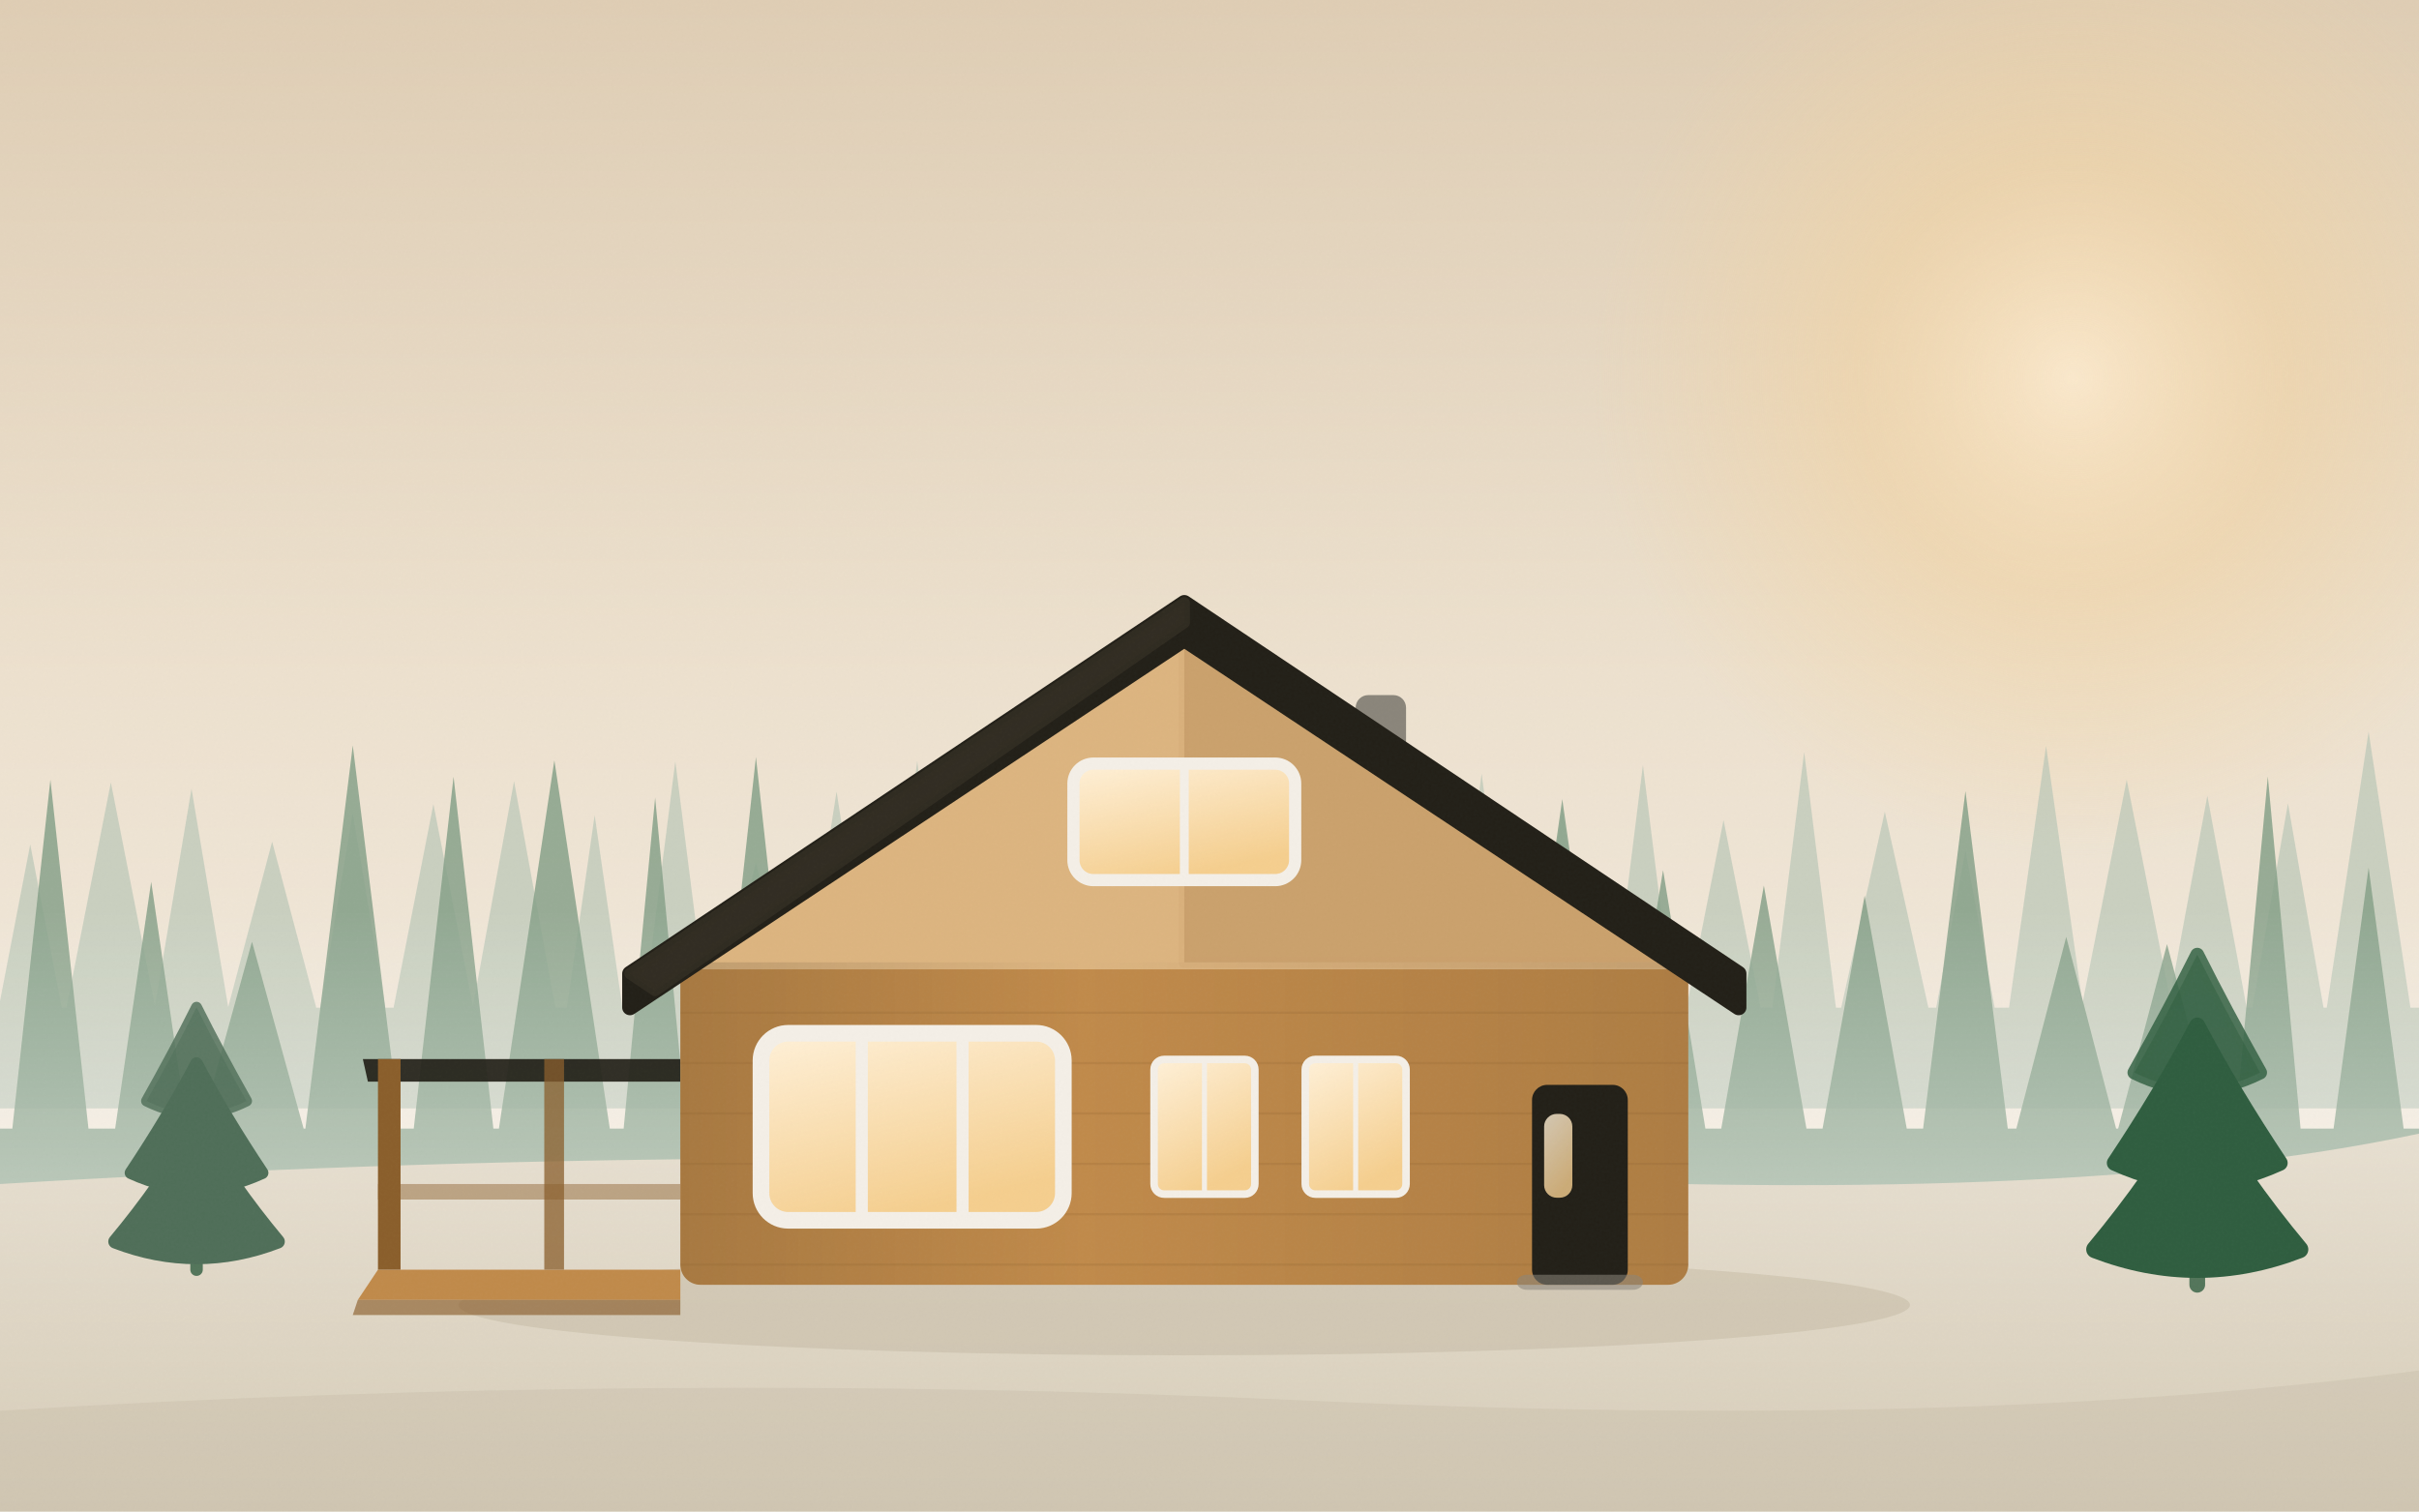
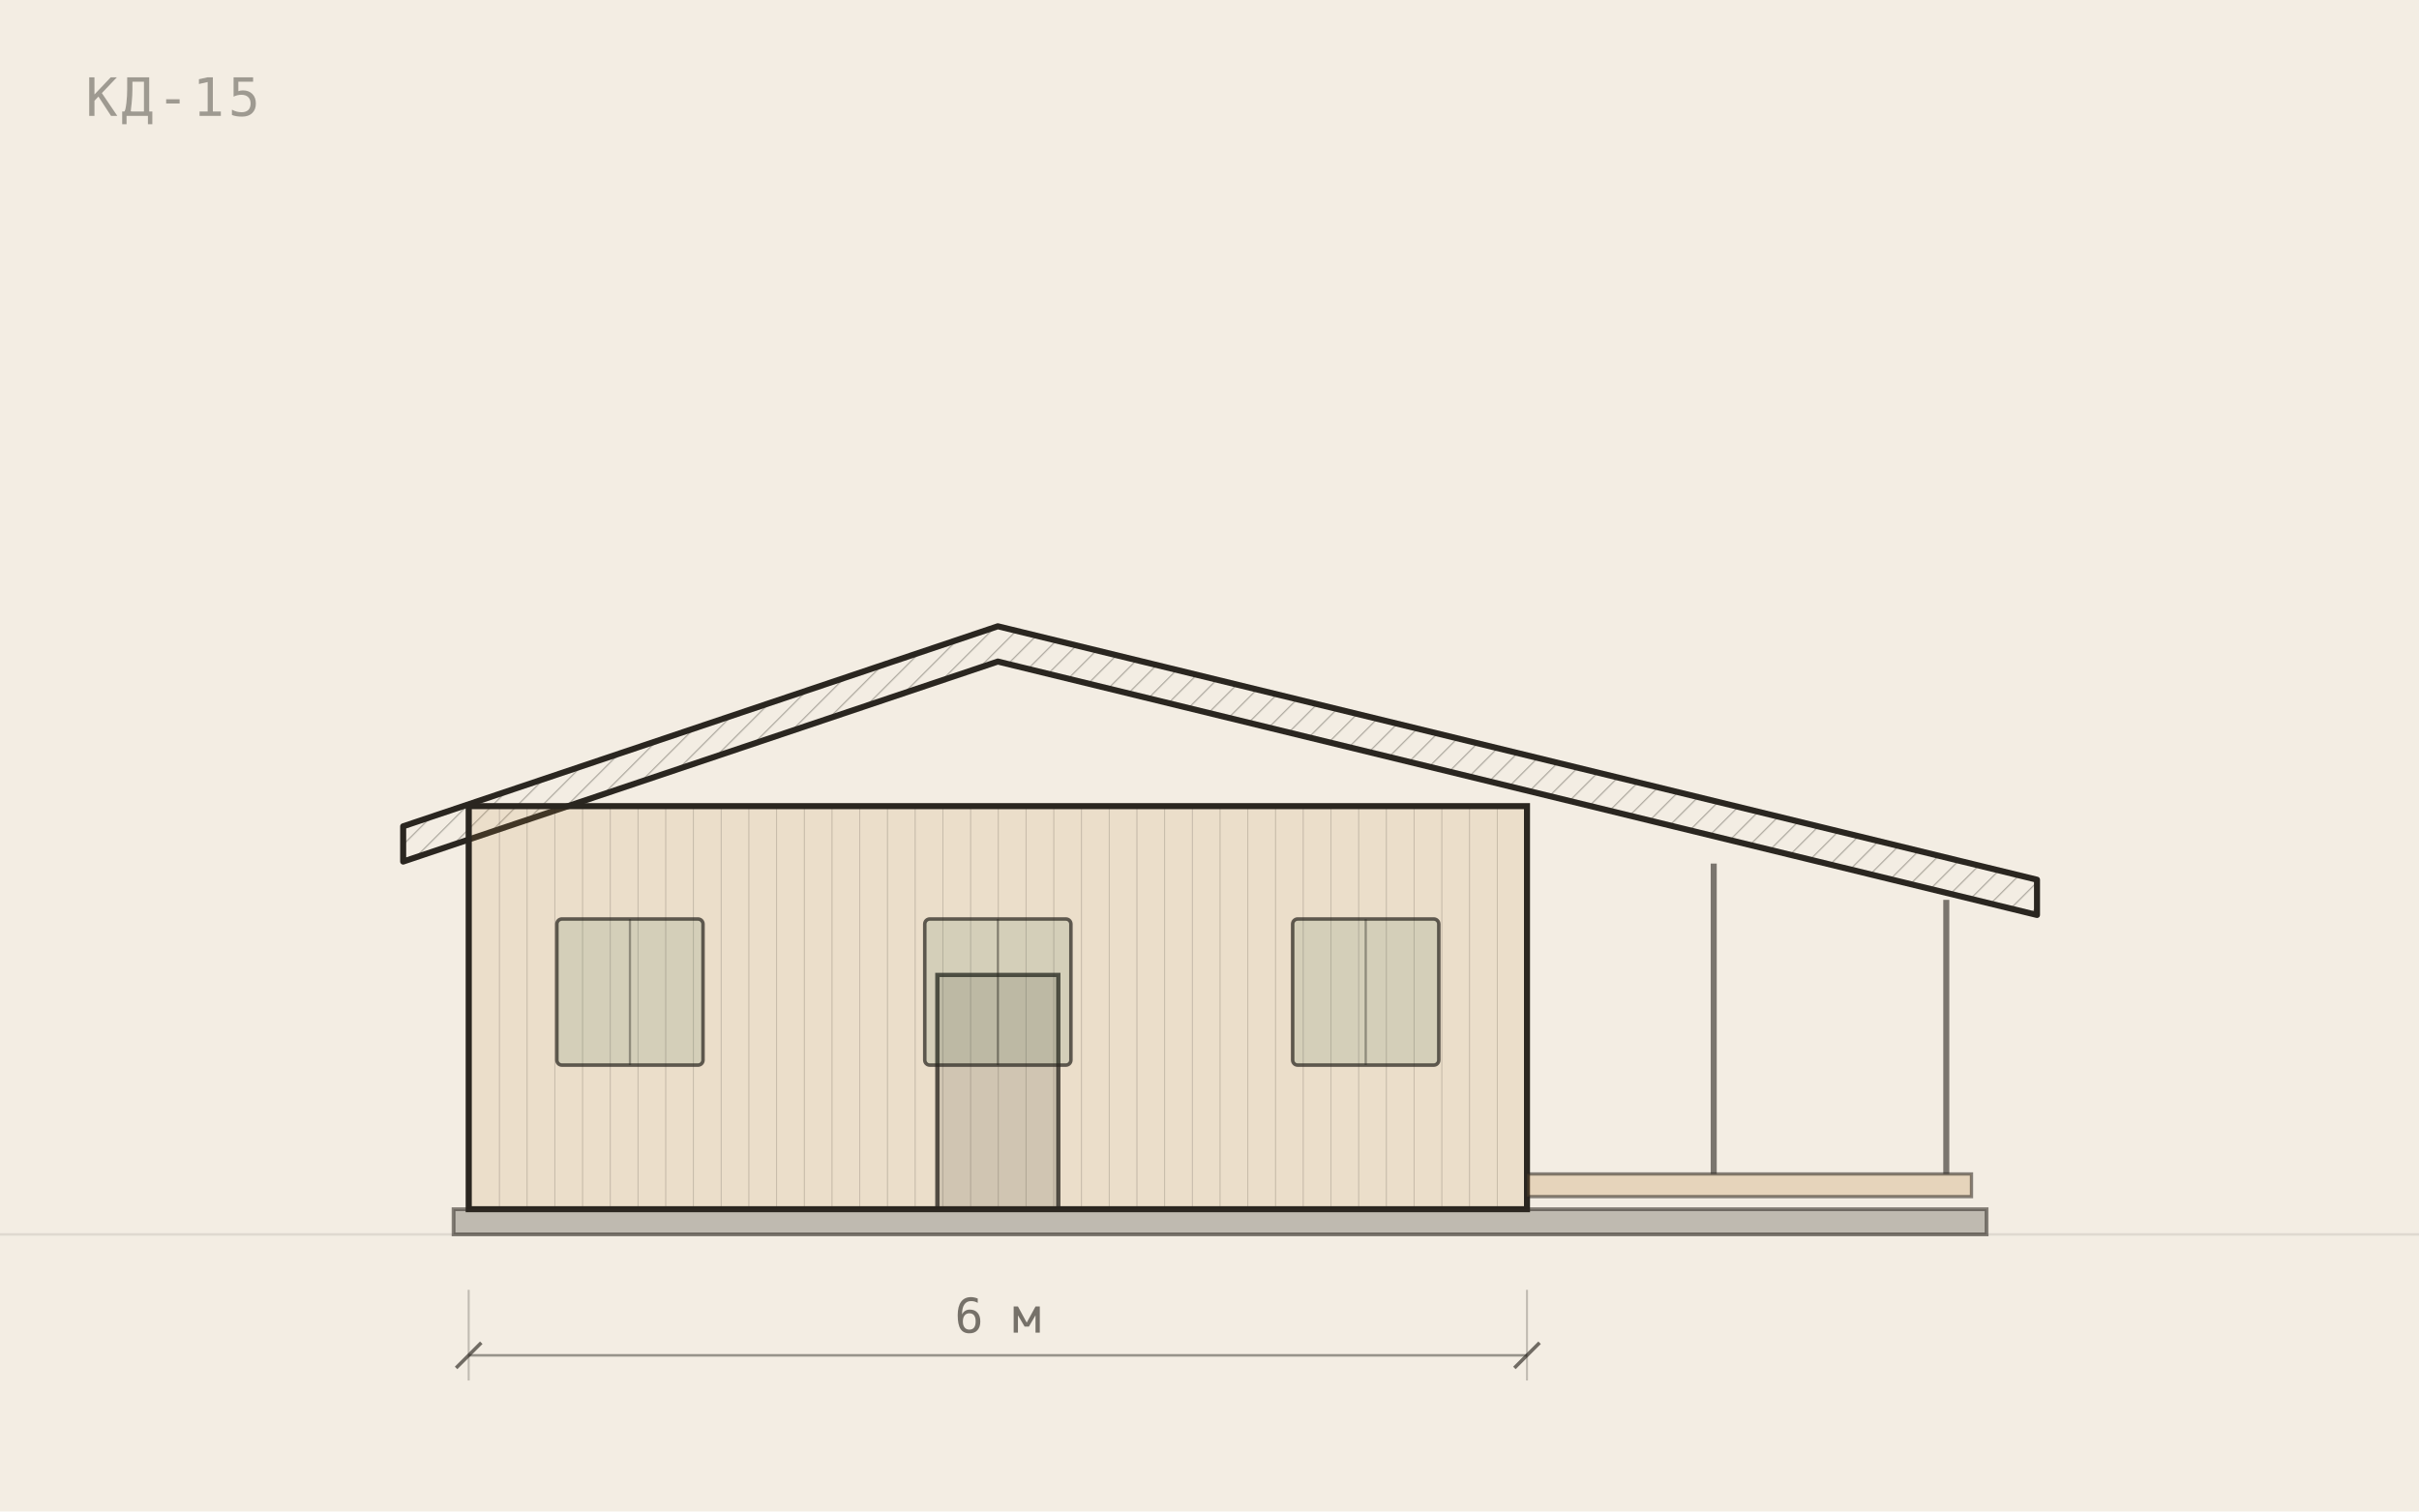
- <svg xmlns="http://www.w3.org/2000/svg" viewBox="0 0 960 600" role="img" aria-label="Каркасный дом КД-15, 6×9 м, 84 м²">
+ <svg xmlns="http://www.w3.org/2000/svg" viewBox="0 0 960 600" role="img" aria-label="Фасад каркасного дома КД-15, 6×9 м">
  <defs>
-     <linearGradient id="sky" x1="0" y1="0" x2="0" y2="1">
-       <stop offset="0" stop-color="#DFCDB4" />
-       <stop offset=".45" stop-color="#EDE1CE" />
-       <stop offset="1" stop-color="#F4EFE7" />
-     </linearGradient>
-     <radialGradient id="sunGlow" cx=".5" cy=".5" r=".5">
-       <stop offset="0" stop-color="#FBE9CC" stop-opacity=".95" />
-       <stop offset=".45" stop-color="#F2D3A2" stop-opacity=".55" />
-       <stop offset="1" stop-color="#F2D3A2" stop-opacity="0" />
-     </radialGradient>
-     <linearGradient id="glassGrad" x1="0" y1="0" x2=".4" y2="1">
-       <stop offset="0" stop-color="#FFF1D8" />
-       <stop offset="1" stop-color="#F5CE8E" />
-     </linearGradient>
-     <linearGradient id="wallShade" x1="0" y1="0" x2="1" y2="0">
-       <stop offset="0" stop-color="#000" stop-opacity=".13" />
-       <stop offset=".4" stop-color="#000" stop-opacity="0" />
-       <stop offset="1" stop-color="#000" stop-opacity=".10" />
-     </linearGradient>
-     <linearGradient id="mist" x1="0" y1="0" x2="0" y2="1">
-       <stop offset="0" stop-color="#fff" stop-opacity="0" />
-       <stop offset="1" stop-color="#fff" stop-opacity=".55" />
-     </linearGradient>
-     <linearGradient id="groundGrad" x1="0" y1="0" x2="0" y2="1">
-       <stop offset="0" stop-color="#E7DFD0" />
-       <stop offset="1" stop-color="#D6CCB8" />
-     </linearGradient>
-     <filter id="grain">
-       <feTurbulence type="fractalNoise" baseFrequency=".9" numOctaves="2" stitchTiles="stitch" />
-       <feColorMatrix type="saturate" values="0" />
-       <feComponentTransfer>
-         <feFuncA type="linear" slope=".055" />
-       </feComponentTransfer>
-     </filter>
-     <filter id="soft">
-       <feGaussianBlur stdDeviation="6" />
-     </filter>
+     <pattern id="hatch" width="7" height="7" patternTransform="rotate(45)" patternUnits="userSpaceOnUse">
+       <line x1="0" y1="0" x2="0" y2="7" stroke="#3A362C" stroke-width="1" stroke-opacity=".34" />
+     </pattern>
+     <pattern id="board" width="11" height="8" patternUnits="userSpaceOnUse">
+       <line x1="0" y1="0" x2="0" y2="8" stroke="#2A2620" stroke-width=".7" stroke-opacity=".2" />
+     </pattern>
  </defs>
-   <rect width="960" height="600" fill="url(#sky)" />
-   <circle cx="822.543" cy="150" r="190" fill="url(#sunGlow)" />
-   <path d="M-20 440 L-30.8 400.0 L-20.0 307.5 L-9.2 400.0 L-0.5 400.0 L12.0 335.2 L24.5 400.0 L26.4 400.0 L44.0 310.6 L61.6 400.0 L61.4 400.0 L76.0 313.1 L90.6 400.0 L90.5 400.0 L108.0 334.1 L125.5 400.0 L127.1 400.0 L140.0 322.7 L152.9 400.0 L156.2 400.0 L172.0 319.2 L187.8 400.0 L187.6 400.0 L204.0 310.1 L220.4 400.0 L225.0 400.0 L236.0 323.6 L247.0 400.0 L255.6 400.0 L268.0 302.2 L280.4 400.0 L286.0 400.0 L300.0 342.4 L314.0 400.0 L318.6 400.0 L332.0 314.2 L345.4 400.0 L351.9 400.0 L364.0 302.0 L376.1 400.0 L380.9 400.0 L396.0 332.4 L411.1 400.0 L416.4 400.0 L428.0 300.0 L439.6 400.0 L446.8 400.0 L460.0 311.4 L473.2 400.0 L481.5 400.0 L492.0 303.9 L502.5 400.0 L509.3 400.0 L524.0 297.2 L538.7 400.0 L540.7 400.0 L556.0 338.2 L571.3 400.0 L575.7 400.0 L588.0 307.1 L600.3 400.0 L608.3 400.0 L620.0 320.9 L631.7 400.0 L640.0 400.0 L652.0 303.7 L664.0 400.0 L669.3 400.0 L684.0 325.5 L698.7 400.0 L703.4 400.0 L716.0 298.5 L728.6 400.0 L730.7 400.0 L748.0 322.2 L765.3 400.0 L768.4 400.0 L780.0 337.7 L791.6 400.0 L797.3 400.0 L812.0 296.1 L826.7 400.0 L826.1 400.0 L844.0 309.5 L861.9 400.0 L860.4 400.0 L876.0 315.9 L891.6 400.0 L893.9 400.0 L908.0 318.9 L922.1 400.0 L923.4 400.0 L940.0 290.4 L956.6 400.0 L961.1 400.0 L972.0 332.9 L982.9 400.0 L1000 440 Z" fill="#B9C6B7" opacity="0.7" />
-   <path d="M-20 488 L-36.9 448.0 L-20.0 318.2 L-3.1 448.0 L4.9 448.0 L20.0 309.5 L35.1 448.0 L45.7 448.0 L60.0 350.0 L74.3 448.0 L79.5 448.0 L100.0 373.8 L120.5 448.0 L121.2 448.0 L140.0 295.9 L158.8 448.0 L164.2 448.0 L180.0 308.3 L195.8 448.0 L198.0 448.0 L220.0 301.8 L242.0 448.0 L247.5 448.0 L260.0 316.6 L272.5 448.0 L283.8 448.0 L300.0 300.5 L316.2 448.0 L321.6 448.0 L340.0 322.3 L358.4 448.0 L364.7 448.0 L380.0 347.2 L395.3 448.0 L405.4 448.0 L420.0 367.1 L434.6 448.0 L439.2 448.0 L460.0 360.2 L480.8 448.0 L480.2 448.0 L500.0 322.6 L519.8 448.0 L520.4 448.0 L540.0 296.4 L559.6 448.0 L558.9 448.0 L580.0 329.7 L601.1 448.0 L601.3 448.0 L620.0 317.2 L638.7 448.0 L643.2 448.0 L660.0 345.4 L676.8 448.0 L683.1 448.0 L700.0 351.5 L716.9 448.0 L723.3 448.0 L740.0 355.5 L756.7 448.0 L763.2 448.0 L780.0 314.0 L796.8 448.0 L800.2 448.0 L820.0 371.9 L839.8 448.0 L840.6 448.0 L860.0 374.8 L879.4 448.0 L887.0 448.0 L900.0 308.2 L913.0 448.0 L926.1 448.0 L940.0 344.4 L953.9 448.0 L966.0 448.0 L980.0 372.1 L994.0 448.0 L1000 488 Z" fill="#87A189" opacity="0.85" />
-   <rect x="0" y="360" width="960" height="130" fill="url(#mist)" opacity=".7" />
-   <path d="M0 470 Q300 452 560 466 T960 450 V600 H0 Z" fill="url(#groundGrad)" />
-   <g transform="translate(78 504) scale(0.62)">
-     <rect x="-4" y="-24" width="8" height="28" rx="4" fill="#2F5D3F" opacity=".8" />
-     <path d="M0 -168 Q14 -140 32 -108 Q16 -100 0 -100 Q-16 -100 -32 -108 Q-14 -140 0 -168 Z" fill="#4F6E58" opacity=".9" stroke="#4F6E58" stroke-width="7" stroke-linejoin="round" stroke-opacity=".9" />
-     <path d="M0 -132 Q18 -98 42 -62 Q20 -52 0 -52 Q-20 -52 -42 -62 Q-18 -98 0 -132 Z" fill="#4F6E58" stroke="#4F6E58" stroke-width="8" stroke-linejoin="round" />
-     <path d="M0 -92 Q22 -54 52 -18 Q26 -8 0 -8 Q-26 -8 -52 -18 Q-22 -54 0 -92 Z" fill="#4F6E58" stroke="#4F6E58" stroke-width="9" stroke-linejoin="round" />
-   </g>
+   <rect width="960" height="600" fill="#F3EDE3" />
+   <line x1="0" y1="490" x2="960" y2="490" stroke="#2A2620" stroke-width="1" stroke-opacity=".1" />
+   <text x="34" y="46" font-family="Menlo, Consolas, monospace" font-size="21" letter-spacing="1.5" fill="#2A2620" fill-opacity=".42">КД-15</text>
  <g>
-     <ellipse cx="470" cy="518" rx="288" ry="20" fill="#C0B6A0" opacity=".45" />
+     <path d="M160.0 328.0 L396.0 248.6 L808.4 349.2 L808.4 363.2 L396.0 262.6 L160.0 342.0 Z" fill="url(#hatch)" stroke="#2A2620" stroke-width="2.4" stroke-linejoin="round" />
+     <rect x="186.0" y="320.0" width="420" height="160" fill="#C08A4A" fill-opacity=".16" />
+     <rect x="186.0" y="320.0" width="420" height="160" fill="url(#board)" />
+     <rect x="186.0" y="320.0" width="420" height="160" fill="none" stroke="#2A2620" stroke-width="2.4" />
+     <rect x="606.0" y="466.0" width="176.4" height="9" fill="#C08A4A" fill-opacity=".26" stroke="#2A2620" stroke-width="1.3" stroke-opacity=".55" />
+     <line x1="772.4" y1="466.0" x2="772.4" y2="357.2" stroke="#2A2620" stroke-width="2.4" stroke-opacity=".6" />
+     <line x1="680.1" y1="466.0" x2="680.1" y2="342.8" stroke="#2A2620" stroke-width="2.4" stroke-opacity=".6" />
+     <rect x="372.0" y="387.0" width="48" height="93" fill="#3A362C" fill-opacity=".15" stroke="#2A2620" stroke-width="1.7" stroke-opacity=".78" />
    <g>
-       <path d="M150 504 H270 V516 H142 Z" fill="#C08A4A" />
-       <path d="M142 516 H270 v6 H140 Z" fill="#8A5E2B" opacity=".65" />
-       <path d="M144 420.4 H270 v8.96 H146 Z" fill="#221F17" opacity=".92" />
-       <rect x="150" y="420.4" width="8.96" height="83.6" fill="#8A5E2B" />
-       <rect x="216" y="420.4" width="7.84" height="83.6" fill="#8A5E2B" opacity=".75" />
-       <rect x="150" y="470" width="120" height="6.16" fill="#8A5E2B" opacity=".45" />
-     </g>
-     <rect x="538" y="275.92" width="20" height="84.32" rx="5" fill="#8A857A" />
-     <rect x="270" y="382" width="400" height="128" rx="8" fill="#C08A4A" />
-     <polygon points="270,382 470,246 670,382" fill="#DCB47F" stroke="#DCB47F" stroke-width="5.6" stroke-linejoin="round" />
-     <polygon points="470,246 670,382 470,382" fill="#8A5E2B" opacity=".22" stroke="#8A5E2B" stroke-width="4.48" stroke-linejoin="round" stroke-opacity=".22" />
-     <rect x="270" y="382" width="400" height="128" rx="8" fill="url(#wallShade)" />
-     <line x1="270" y1="402" x2="670" y2="402" stroke="#8A5E2B" stroke-width=".9" opacity=".2" />
-     <line x1="270" y1="422" x2="670" y2="422" stroke="#8A5E2B" stroke-width=".9" opacity=".2" />
-     <line x1="270" y1="442" x2="670" y2="442" stroke="#8A5E2B" stroke-width=".9" opacity=".2" />
-     <line x1="270" y1="462" x2="670" y2="462" stroke="#8A5E2B" stroke-width=".9" opacity=".2" />
-     <line x1="270" y1="482" x2="670" y2="482" stroke="#8A5E2B" stroke-width=".9" opacity=".2" />
-     <line x1="270" y1="502" x2="670" y2="502" stroke="#8A5E2B" stroke-width=".9" opacity=".2" />
-     <path d="M250 386.48 L470 239.28 L690 386.48 L690 399.92 L470 253.84 L250 399.92 Z" fill="#221F17" stroke="#221F17" stroke-width="6.16" stroke-linejoin="round" />
-     <path d="M250 386.48 L470 239.28 L470 247.12 L260 393.2  Z" fill="#332E23" opacity=".9" stroke="#332E23" stroke-width="4.48" stroke-linejoin="round" stroke-opacity=".9" />
-     <g>
-       <rect x="426" y="303.12" width="88" height="46.24" rx="7.92" fill="url(#glassGrad)" />
-       <line x1="470" y1="303.12" x2="470" y2="349.36" stroke="#F4EFE7" stroke-width="3.52" />
-       <rect x="426" y="303.12" width="88" height="46.24" rx="7.92" fill="none" stroke="#F4EFE7" stroke-width="4.84" stroke-linejoin="round" />
+       <rect x="221.0" y="364.8" width="58" height="58" rx="2" fill="#2F5D3F" fill-opacity=".12" stroke="#2A2620" stroke-width="1.4" stroke-opacity=".72" />
+       <line x1="250.0" y1="364.8" x2="250.0" y2="422.8" stroke="#2A2620" stroke-width=".9" stroke-opacity=".4" />
    </g>
    <g>
-       <rect x="302" y="410.16" width="120" height="74.24" rx="10.8" fill="url(#glassGrad)" />
-       <line x1="342" y1="410.16" x2="342" y2="484.4" stroke="#F4EFE7" stroke-width="4.8" />
-       <line x1="382" y1="410.16" x2="382" y2="484.4" stroke="#F4EFE7" stroke-width="4.8" />
-       <rect x="302" y="410.16" width="120" height="74.24" rx="10.8" fill="none" stroke="#F4EFE7" stroke-width="6.6" stroke-linejoin="round" />
+       <rect x="367.0" y="364.8" width="58" height="58" rx="2" fill="#2F5D3F" fill-opacity=".12" stroke="#2A2620" stroke-width="1.4" stroke-opacity=".72" />
+       <line x1="396.0" y1="364.8" x2="396.0" y2="422.8" stroke="#2A2620" stroke-width=".9" stroke-opacity=".4" />
    </g>
    <g>
-       <rect x="458" y="420.554" width="40" height="53.453" rx="4" fill="url(#glassGrad)" />
-       <line x1="478" y1="420.554" x2="478" y2="474.006" stroke="#F4EFE7" stroke-width="2" />
-       <rect x="458" y="420.554" width="40" height="53.453" rx="4" fill="none" stroke="#F4EFE7" stroke-width="3" stroke-linejoin="round" />
+       <rect x="513.0" y="364.8" width="58" height="58" rx="2" fill="#2F5D3F" fill-opacity=".12" stroke="#2A2620" stroke-width="1.4" stroke-opacity=".72" />
+       <line x1="542.0" y1="364.8" x2="542.0" y2="422.8" stroke="#2A2620" stroke-width=".9" stroke-opacity=".4" />
    </g>
+     <rect x="180.0" y="480.0" width="608.4" height="10" fill="#3A362C" fill-opacity=".28" stroke="#2A2620" stroke-width="1.5" stroke-opacity=".55" />
    <g>
-       <rect x="518" y="420.554" width="40" height="53.453" rx="4" fill="url(#glassGrad)" />
-       <line x1="538" y1="420.554" x2="538" y2="474.006" stroke="#F4EFE7" stroke-width="2" />
-       <rect x="518" y="420.554" width="40" height="53.453" rx="4" fill="none" stroke="#F4EFE7" stroke-width="3" stroke-linejoin="round" />
-     </g>
-     <g>
-       <rect x="608" y="430.64" width="38" height="79.36" rx="6" fill="#221F17" />
-       <rect x="612.8" y="442.16" width="11.2" height="33.28" rx="5" fill="url(#glassGrad)" opacity=".8" />
-       <rect x="602" y="506" width="50" height="6" rx="4" fill="#8A857A" opacity=".55" />
+       <line x1="186" y1="538" x2="606" y2="538" stroke="#2A2620" stroke-width="1" stroke-opacity=".45" />
+       <path d="M181 543 L191 533" stroke="#2A2620" stroke-width="1.4" stroke-opacity=".65" />
+       <path d="M601 543 L611 533" stroke="#2A2620" stroke-width="1.4" stroke-opacity=".65" />
+       <line x1="186" y1="512" x2="186" y2="548" stroke="#2A2620" stroke-width=".8" stroke-opacity=".25" />
+       <line x1="606" y1="512" x2="606" y2="548" stroke="#2A2620" stroke-width=".8" stroke-opacity=".25" />
+       <text x="396" y="529" text-anchor="middle" font-family="Menlo, Consolas, monospace" font-size="19" fill="#2A2620" fill-opacity=".62">6 м</text>
    </g>
  </g>
-   <g transform="translate(872 510) scale(0.78)">
-     <rect x="-4" y="-24" width="8" height="28" rx="4" fill="#2F5D3F" opacity=".8" />
-     <path d="M0 -168 Q14 -140 32 -108 Q16 -100 0 -100 Q-16 -100 -32 -108 Q-14 -140 0 -168 Z" fill="#2F5D3F" opacity=".9" stroke="#2F5D3F" stroke-width="7" stroke-linejoin="round" stroke-opacity=".9" />
-     <path d="M0 -132 Q18 -98 42 -62 Q20 -52 0 -52 Q-20 -52 -42 -62 Q-18 -98 0 -132 Z" fill="#2F5D3F" stroke="#2F5D3F" stroke-width="8" stroke-linejoin="round" />
-     <path d="M0 -92 Q22 -54 52 -18 Q26 -8 0 -8 Q-26 -8 -52 -18 Q-22 -54 0 -92 Z" fill="#2F5D3F" stroke="#2F5D3F" stroke-width="9" stroke-linejoin="round" />
-   </g>
-   <path d="M0 560 Q260 544 520 556 T960 544 V600 H0 Z" fill="#C0B6A0" opacity=".3" />
-   <rect width="960" height="600" filter="url(#grain)" opacity=".45" />
</svg>
